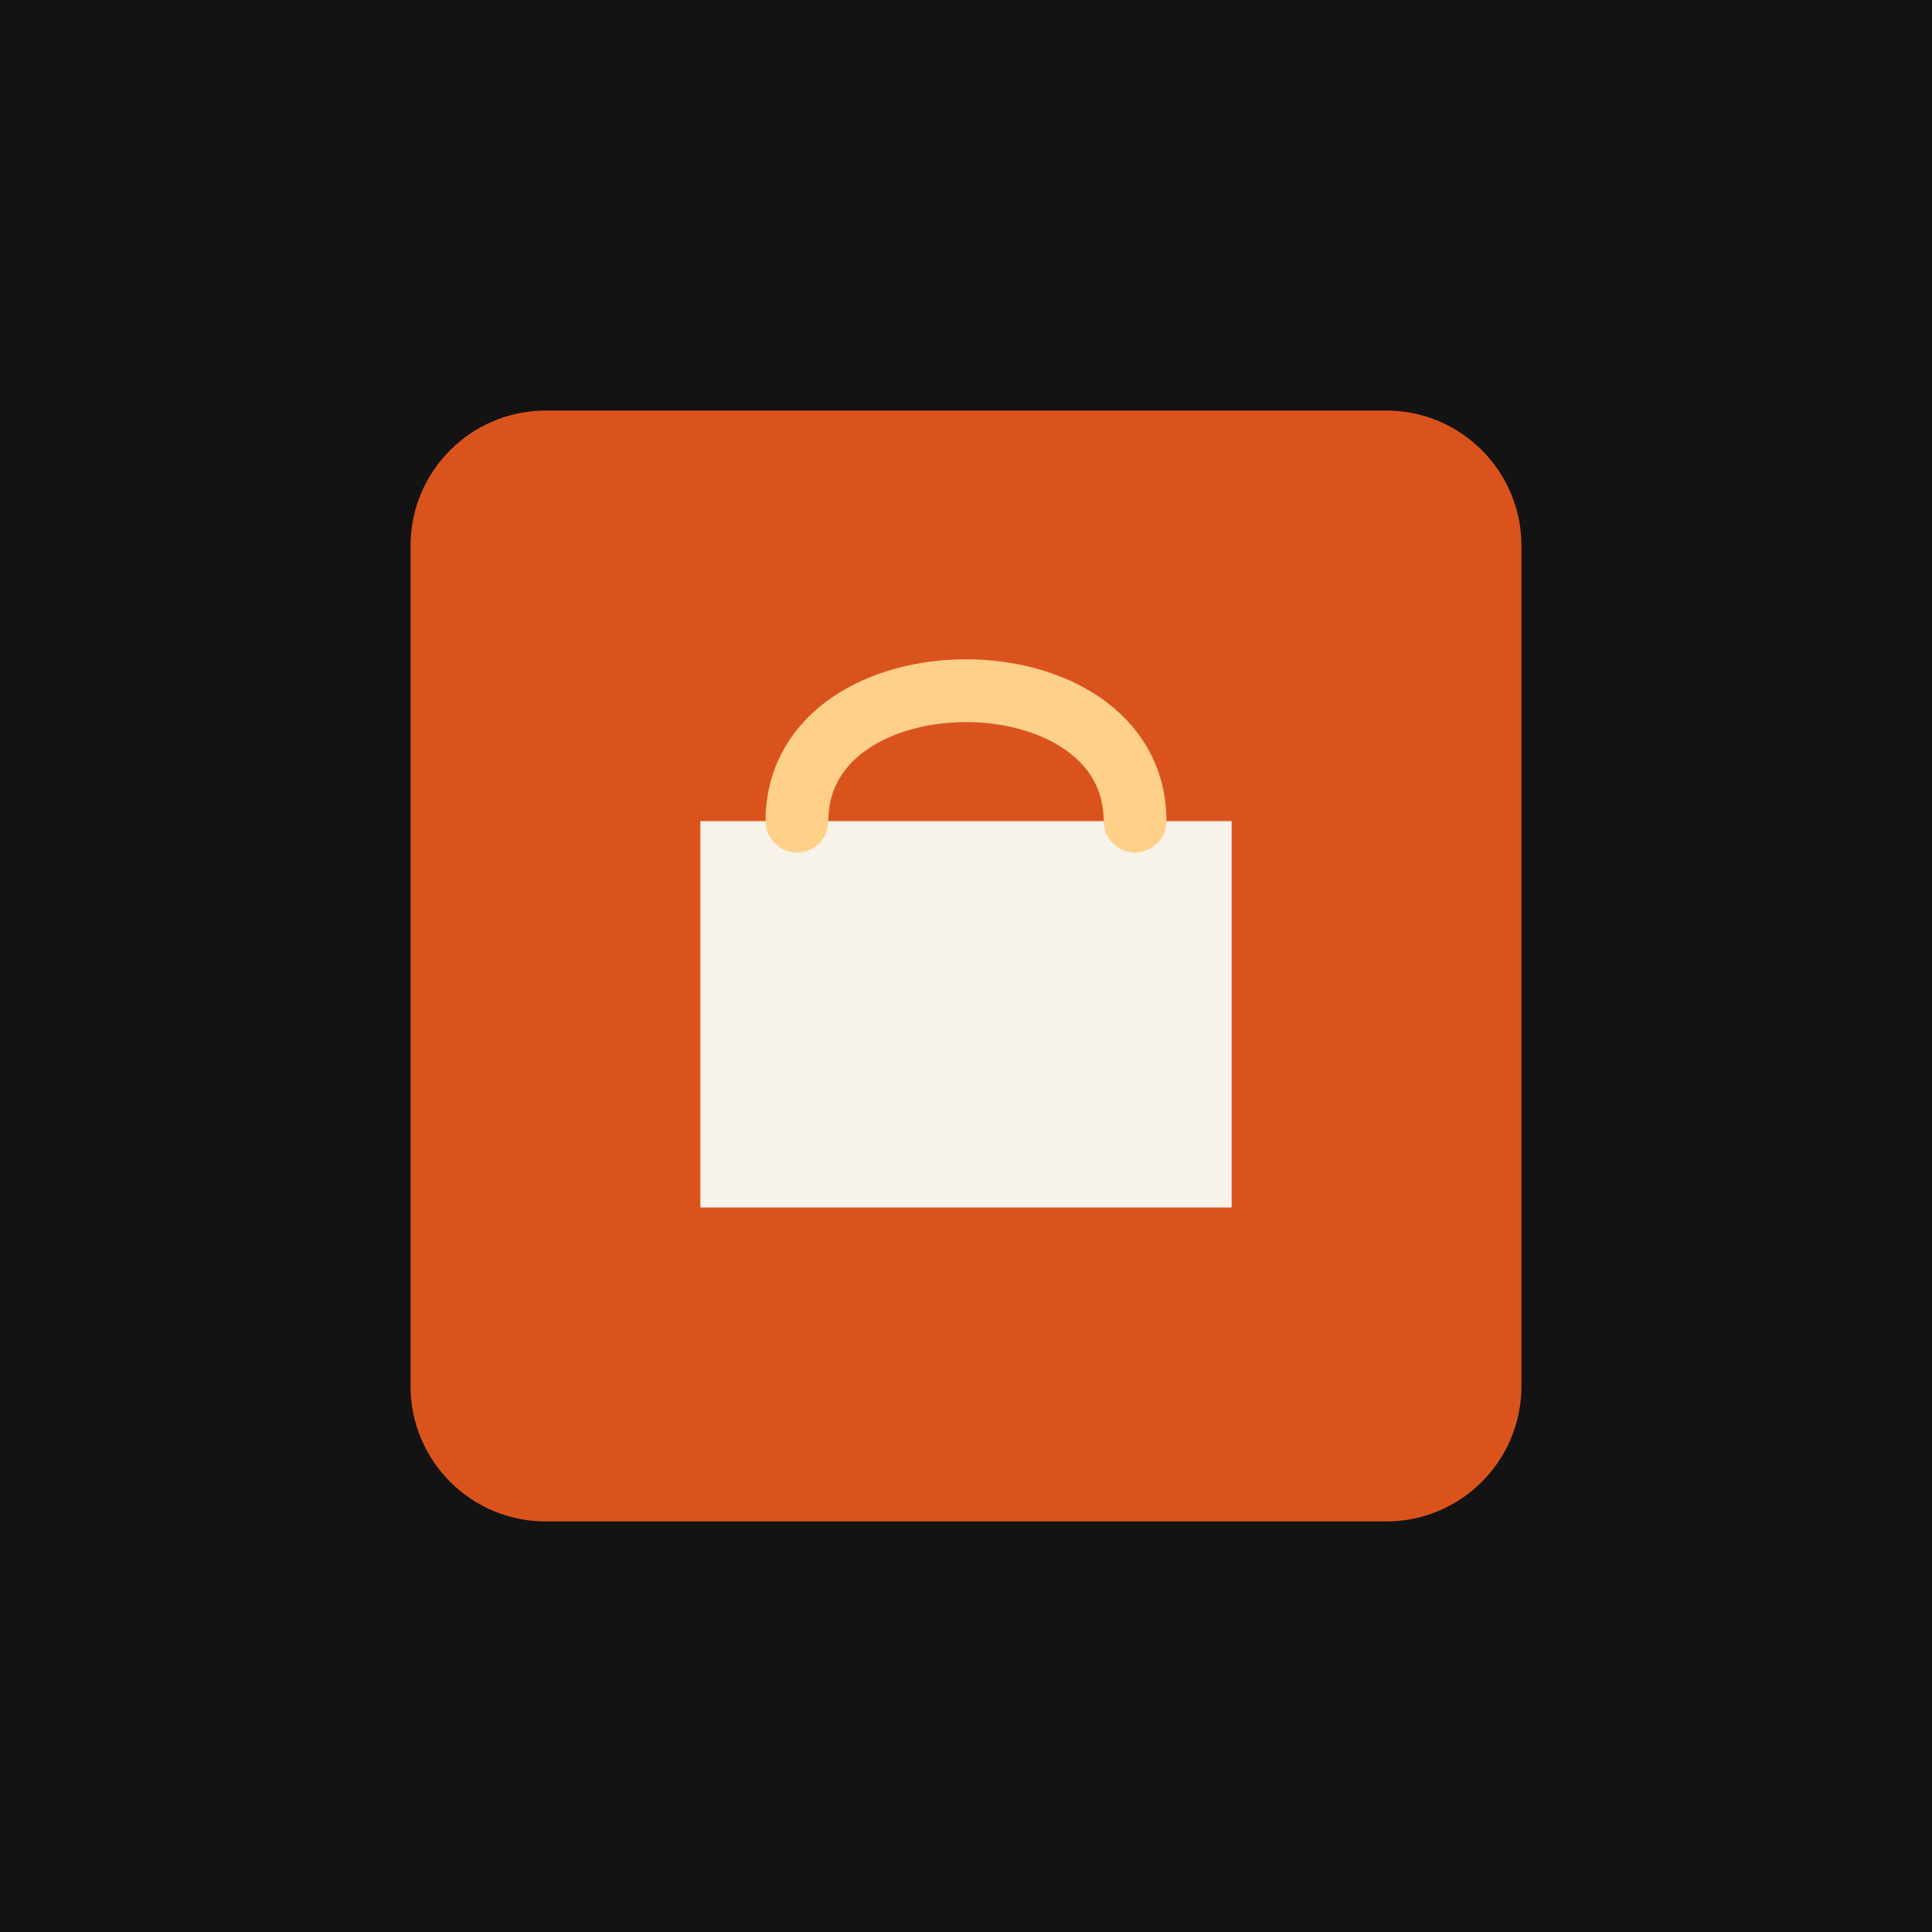
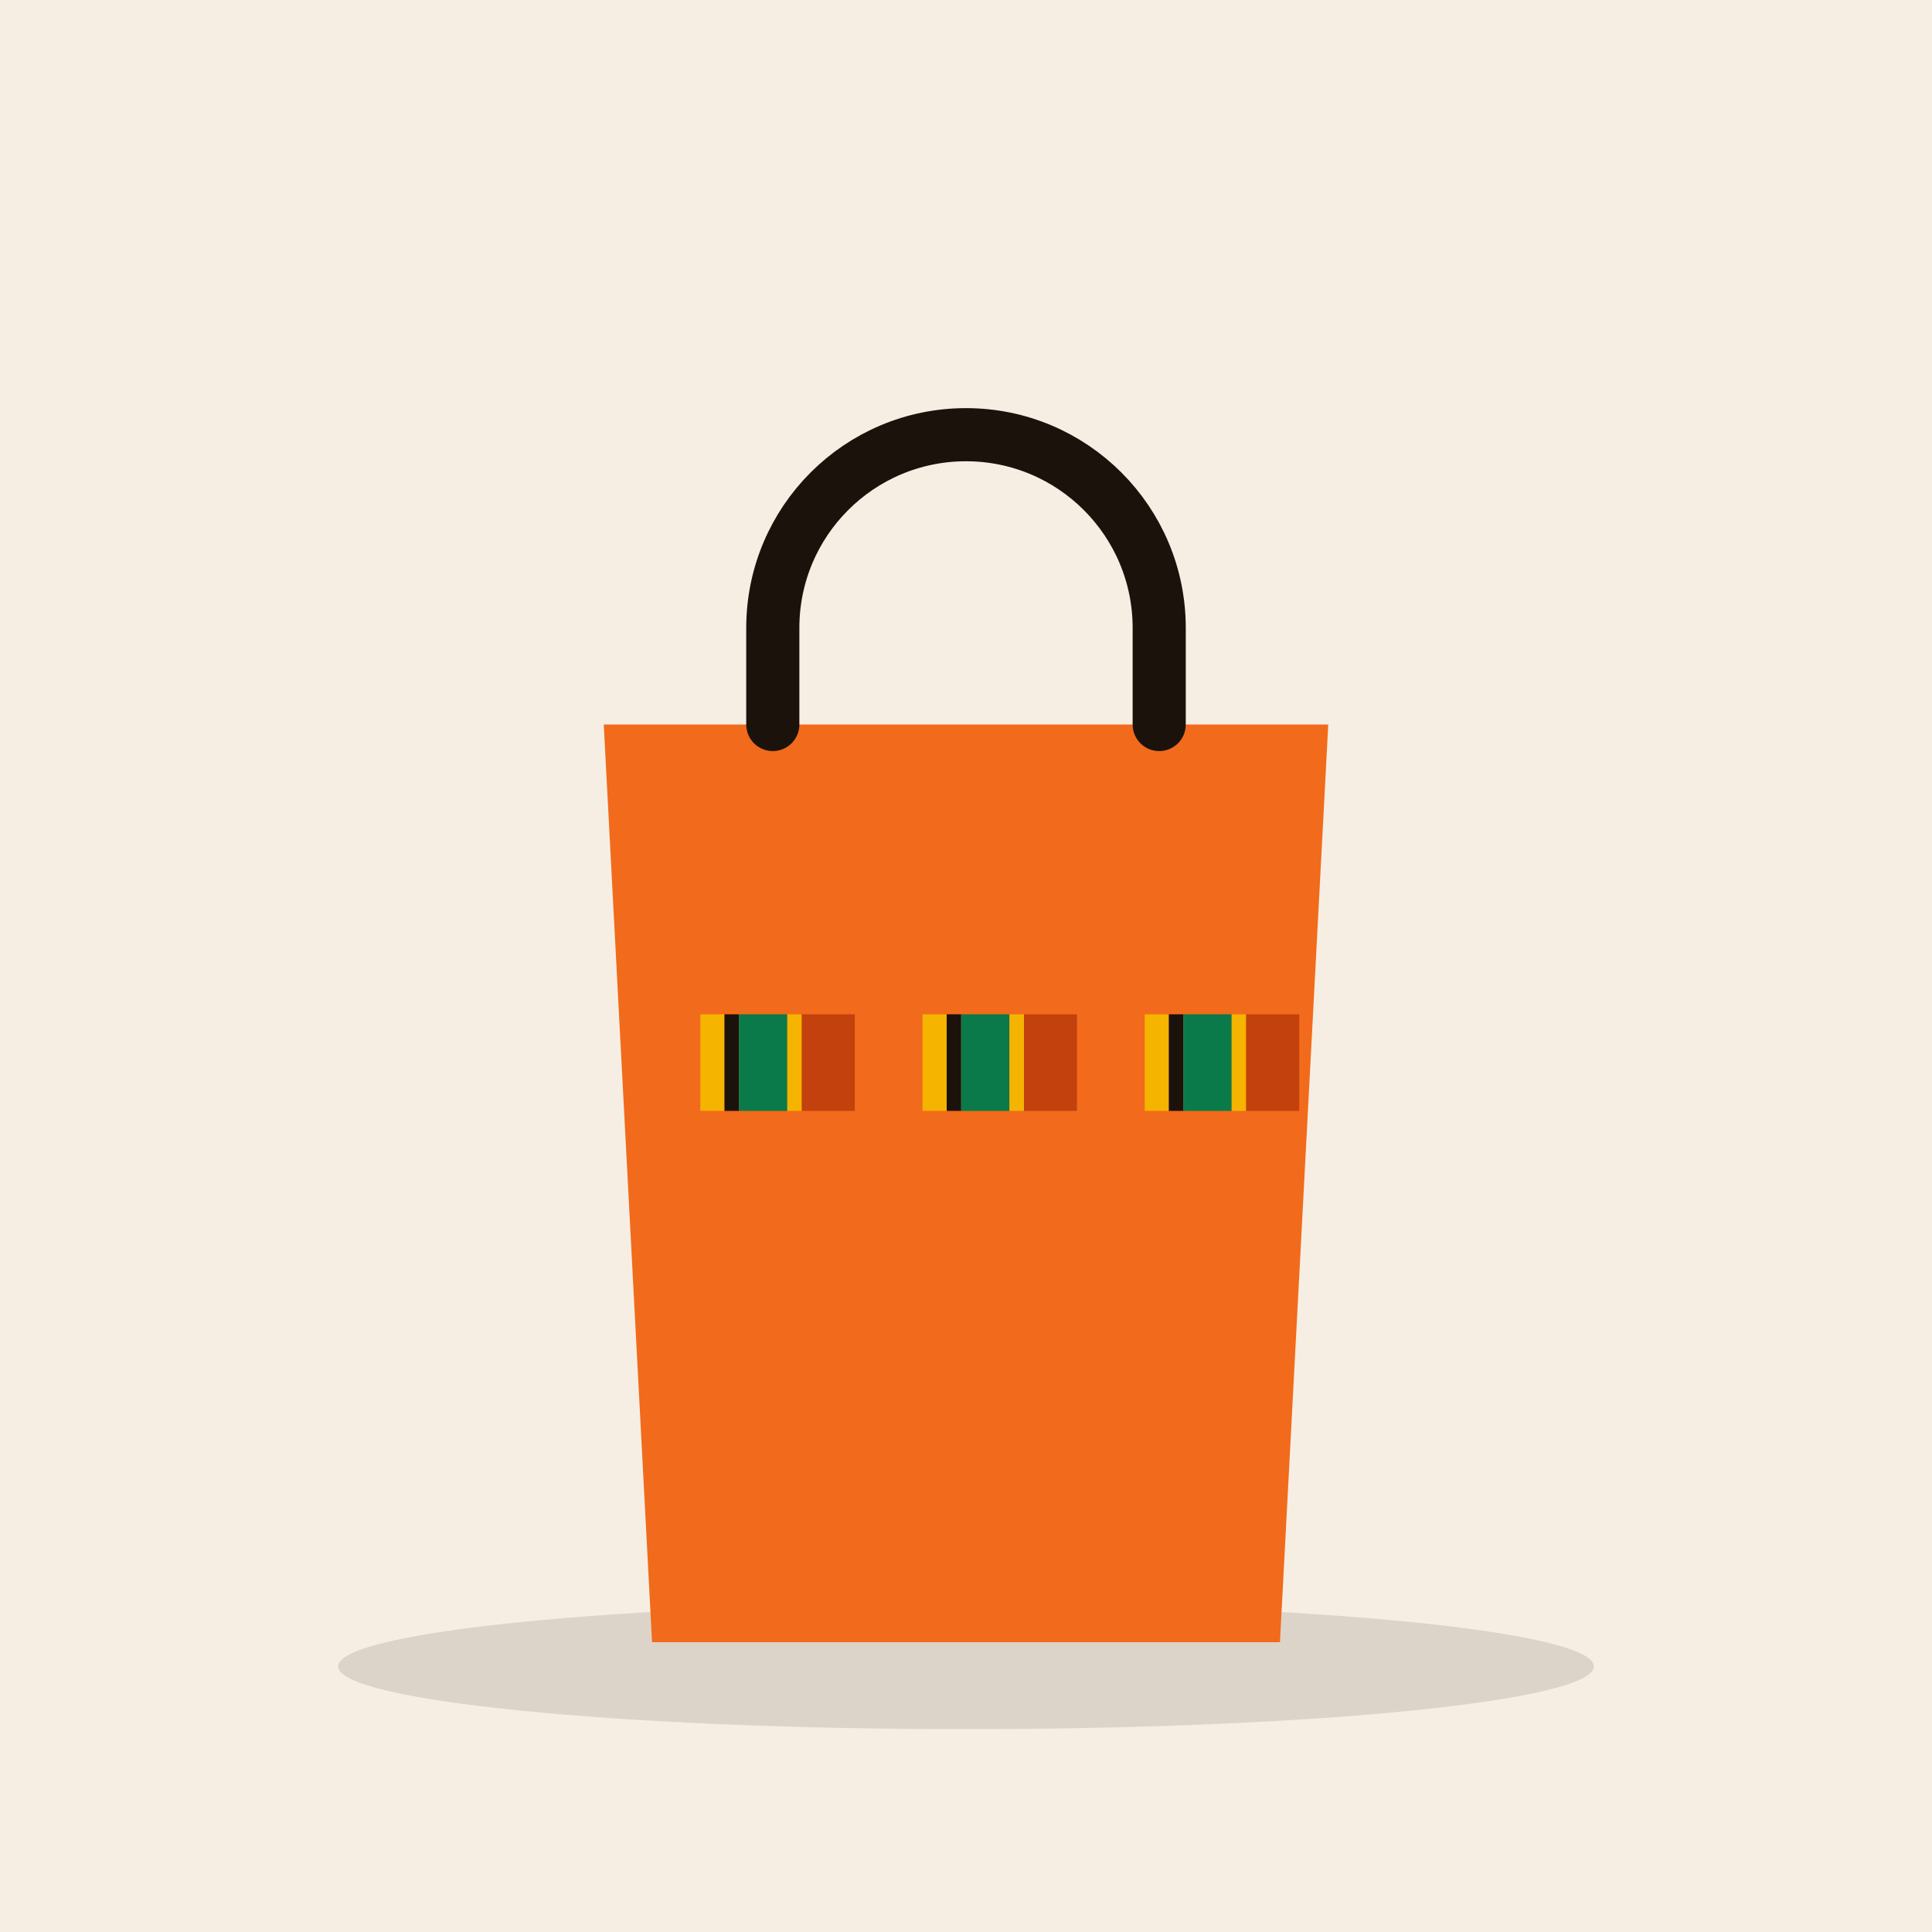
- <svg xmlns="http://www.w3.org/2000/svg" viewBox="0 0 800 800">
-   <rect width="800" height="800" fill="#131313" />
-   <rect x="170" y="170" width="460" height="460" rx="56" fill="#ff5f1f" opacity=".84" />
-   <path d="M290 340h220v160H290z" fill="#f7f2ea" />
-   <path d="M330 340c0-72 140-72 140 0" fill="none" stroke="#ffd08a" stroke-width="26" stroke-linecap="round" />
+ <svg xmlns="http://www.w3.org/2000/svg" viewBox="0 0 800 800" role="img" aria-label="Visuel produit par défaut">
+   <rect width="800" height="800" fill="#f6eee2" />
+   <ellipse cx="400" cy="690" rx="260" ry="26" fill="#1b120c" opacity=".12" />
+   <path d="M250 300h300l-20 380H270z" fill="#f26a1b" />
+   <path d="M320 300v-40a80 80 0 0 1 160 0v40" fill="none" stroke="#1b120c" stroke-width="22" stroke-linecap="round" />
+   <rect x="262" y="420" width="28" height="40" fill="#f26a1b" />
+   <rect x="290" y="420" width="10" height="40" fill="#f4b400" />
+   <rect x="300" y="420" width="6" height="40" fill="#1b120c" />
+   <rect x="306" y="420" width="20" height="40" fill="#0a7a4a" />
+   <rect x="326" y="420" width="6" height="40" fill="#f4b400" />
+   <rect x="332" y="420" width="22" height="40" fill="#c2410c" />
+   <rect x="354" y="420" width="28" height="40" fill="#f26a1b" />
+   <rect x="382" y="420" width="10" height="40" fill="#f4b400" />
+   <rect x="392" y="420" width="6" height="40" fill="#1b120c" />
+   <rect x="398" y="420" width="20" height="40" fill="#0a7a4a" />
+   <rect x="418" y="420" width="6" height="40" fill="#f4b400" />
+   <rect x="424" y="420" width="22" height="40" fill="#c2410c" />
+   <rect x="446" y="420" width="28" height="40" fill="#f26a1b" />
+   <rect x="474" y="420" width="10" height="40" fill="#f4b400" />
+   <rect x="484" y="420" width="6" height="40" fill="#1b120c" />
+   <rect x="490" y="420" width="20" height="40" fill="#0a7a4a" />
+   <rect x="510" y="420" width="6" height="40" fill="#f4b400" />
+   <rect x="516" y="420" width="22" height="40" fill="#c2410c" />
</svg>
